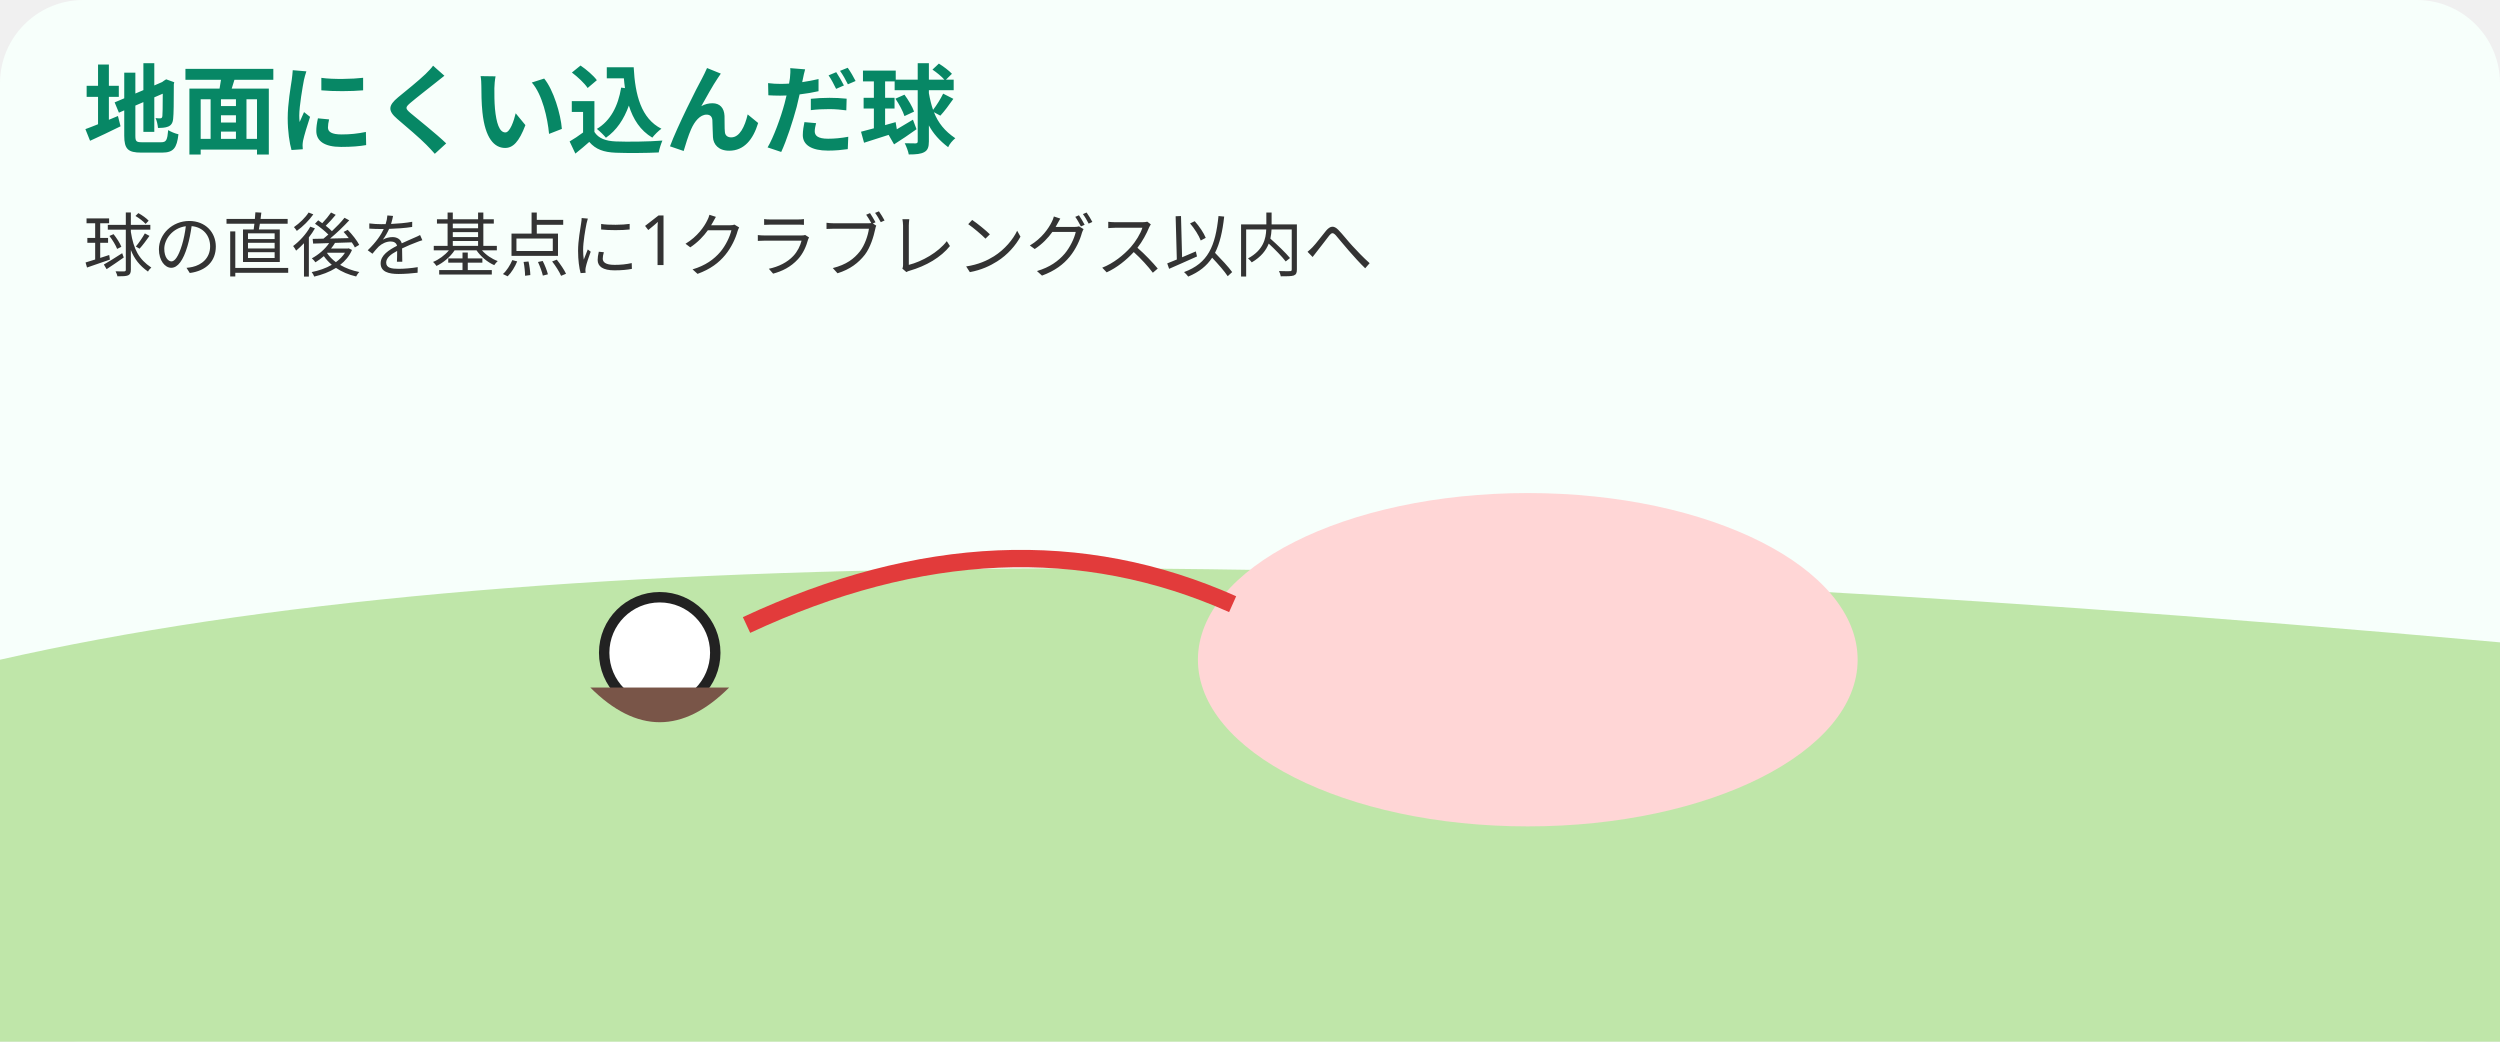
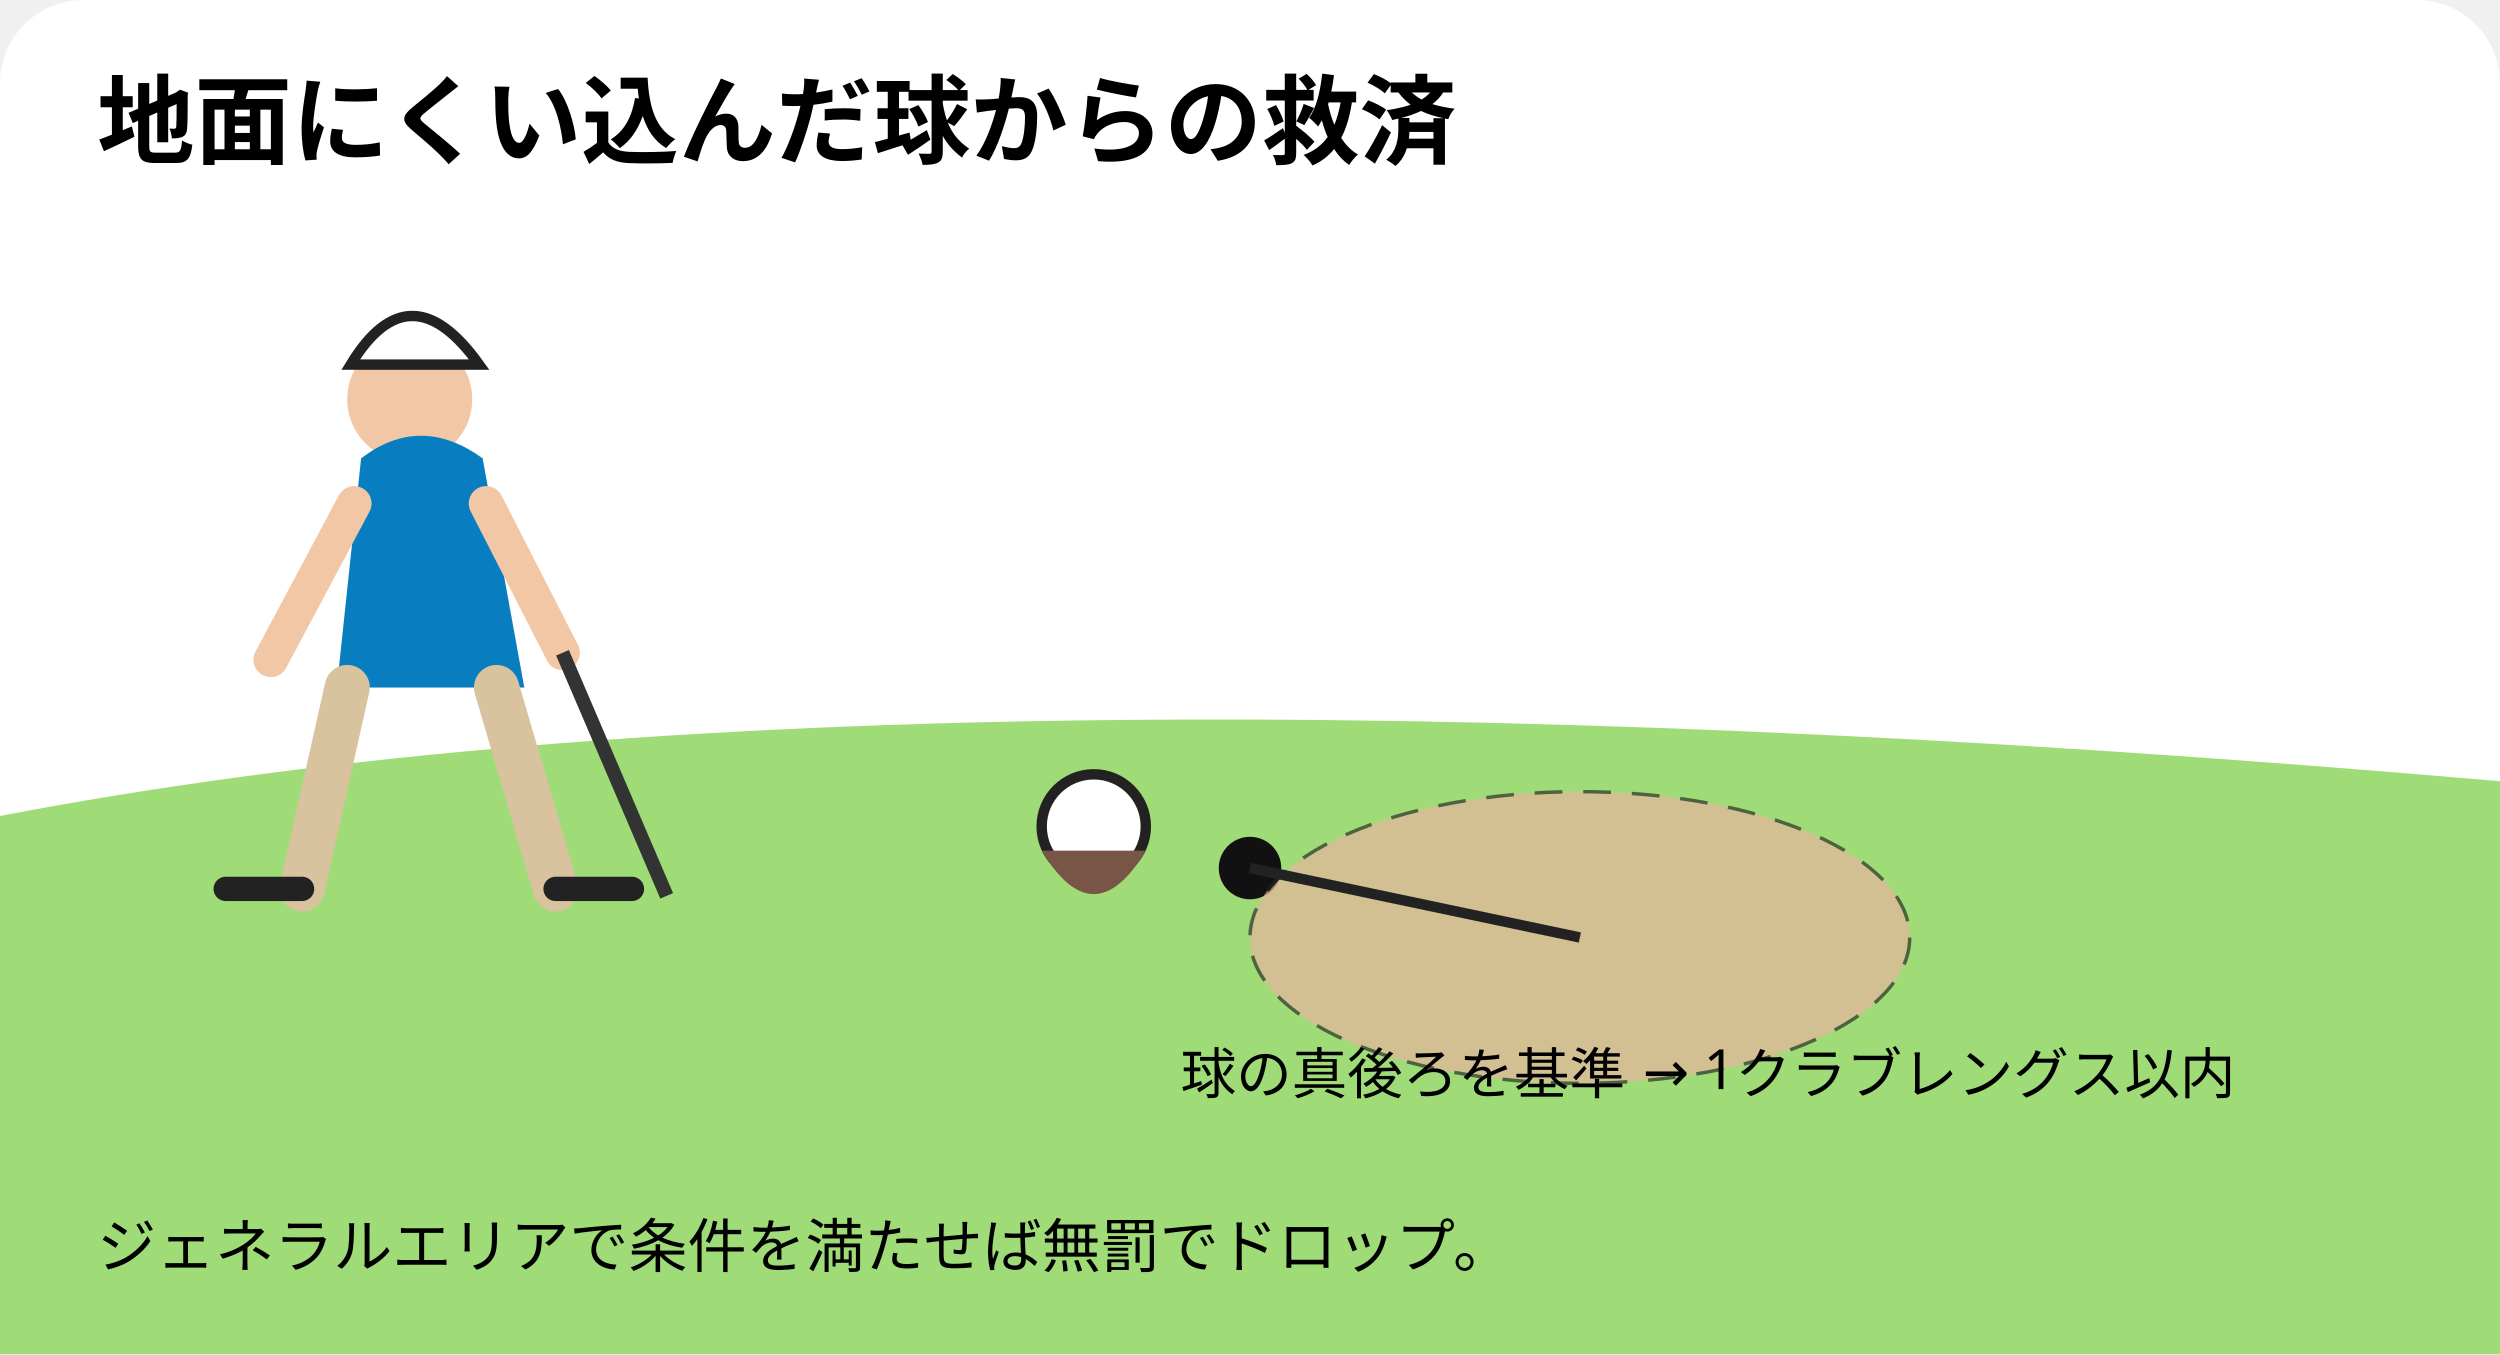
- <svg xmlns="http://www.w3.org/2000/svg" viewBox="0 0 720 300">
-   <rect width="720" height="300" rx="24" fill="#f7fffb" />
-   <path d="M0 190Q220 140 720 185V300H0Z" fill="#bfe6a9" />
-   <circle cx="190" cy="188" r="16" fill="white" stroke="#222" stroke-width="3" />
-   <path d="M170 198Q190 218 210 198" fill="#795548" />
-   <circle cx="360" cy="178" r="7" fill="#078765" />
-   <ellipse cx="440" cy="190" rx="95" ry="48" fill="#ffd6d6" />
-   <path d="M215 180Q290 145 355 174" fill="none" stroke="#e23b3b" stroke-width="5" />
-   <text x="24" y="42" font-family="sans-serif" font-size="28" font-weight="700" fill="#078765">地面にくい込んだ球</text>
-   <text x="24" y="78" font-family="sans-serif" font-size="20" fill="#333">球の直後を基点に1クラブレングス以内へ</text>
+ <svg xmlns="http://www.w3.org/2000/svg" viewBox="0 0 720 390">
+   <rect width="720" height="390" rx="24" fill="#fff" />
+   <text x="28" y="45" font-family="sans-serif" font-size="28" font-weight="700">地面にくい込んだ球からの救済</text>
+   <path d="M0 235Q260 185 720 225V390H0Z" fill="#9fdc78" />
+   <g aria-label="golfer">
+     <circle cx="118" cy="115" r="18" fill="#f1c7a5" />
+     <path d="M101 105q17-28 37 0z" fill="#fff" stroke="#222" stroke-width="3" />
+     <path d="M104 132q17-13 35 0l12 66h-54z" fill="#087ec1" />
+     <path d="M100 198l-13 58M143 198l17 58" stroke="#d8c39e" stroke-width="13" stroke-linecap="round" />
+     <path d="M87 256h-22M160 256h22" stroke="#222" stroke-width="7" stroke-linecap="round" />
+     <path d="M102 145l-24 45M140 145l22 43" stroke="#f1c7a5" stroke-width="10" stroke-linecap="round" />
+     <path d="M162 188l30 70" stroke="#333" stroke-width="4" />
+   </g>
+   <circle cx="315" cy="238" r="15" fill="#fff" stroke="#222" stroke-width="3" />
+   <path d="M300 245q15 25 30 0" fill="#795548" />
+   <circle cx="360" cy="250" r="9" fill="#111" />
+   <ellipse cx="455" cy="270" rx="95" ry="42" fill="#efb09f" opacity=".65" stroke="#222" stroke-dasharray="8 6" />
+   <path d="M360 250L455 270" stroke="#222" stroke-width="3" />
+   <text x="340" y="315" font-family="sans-serif" font-size="16">球の真後ろを基準 → 1クラブレングス以内</text>
+   <text x="28" y="365" font-family="sans-serif" font-size="17">ジェネラルエリアで条件を満たせば無罰でドロップ。</text>
</svg>
